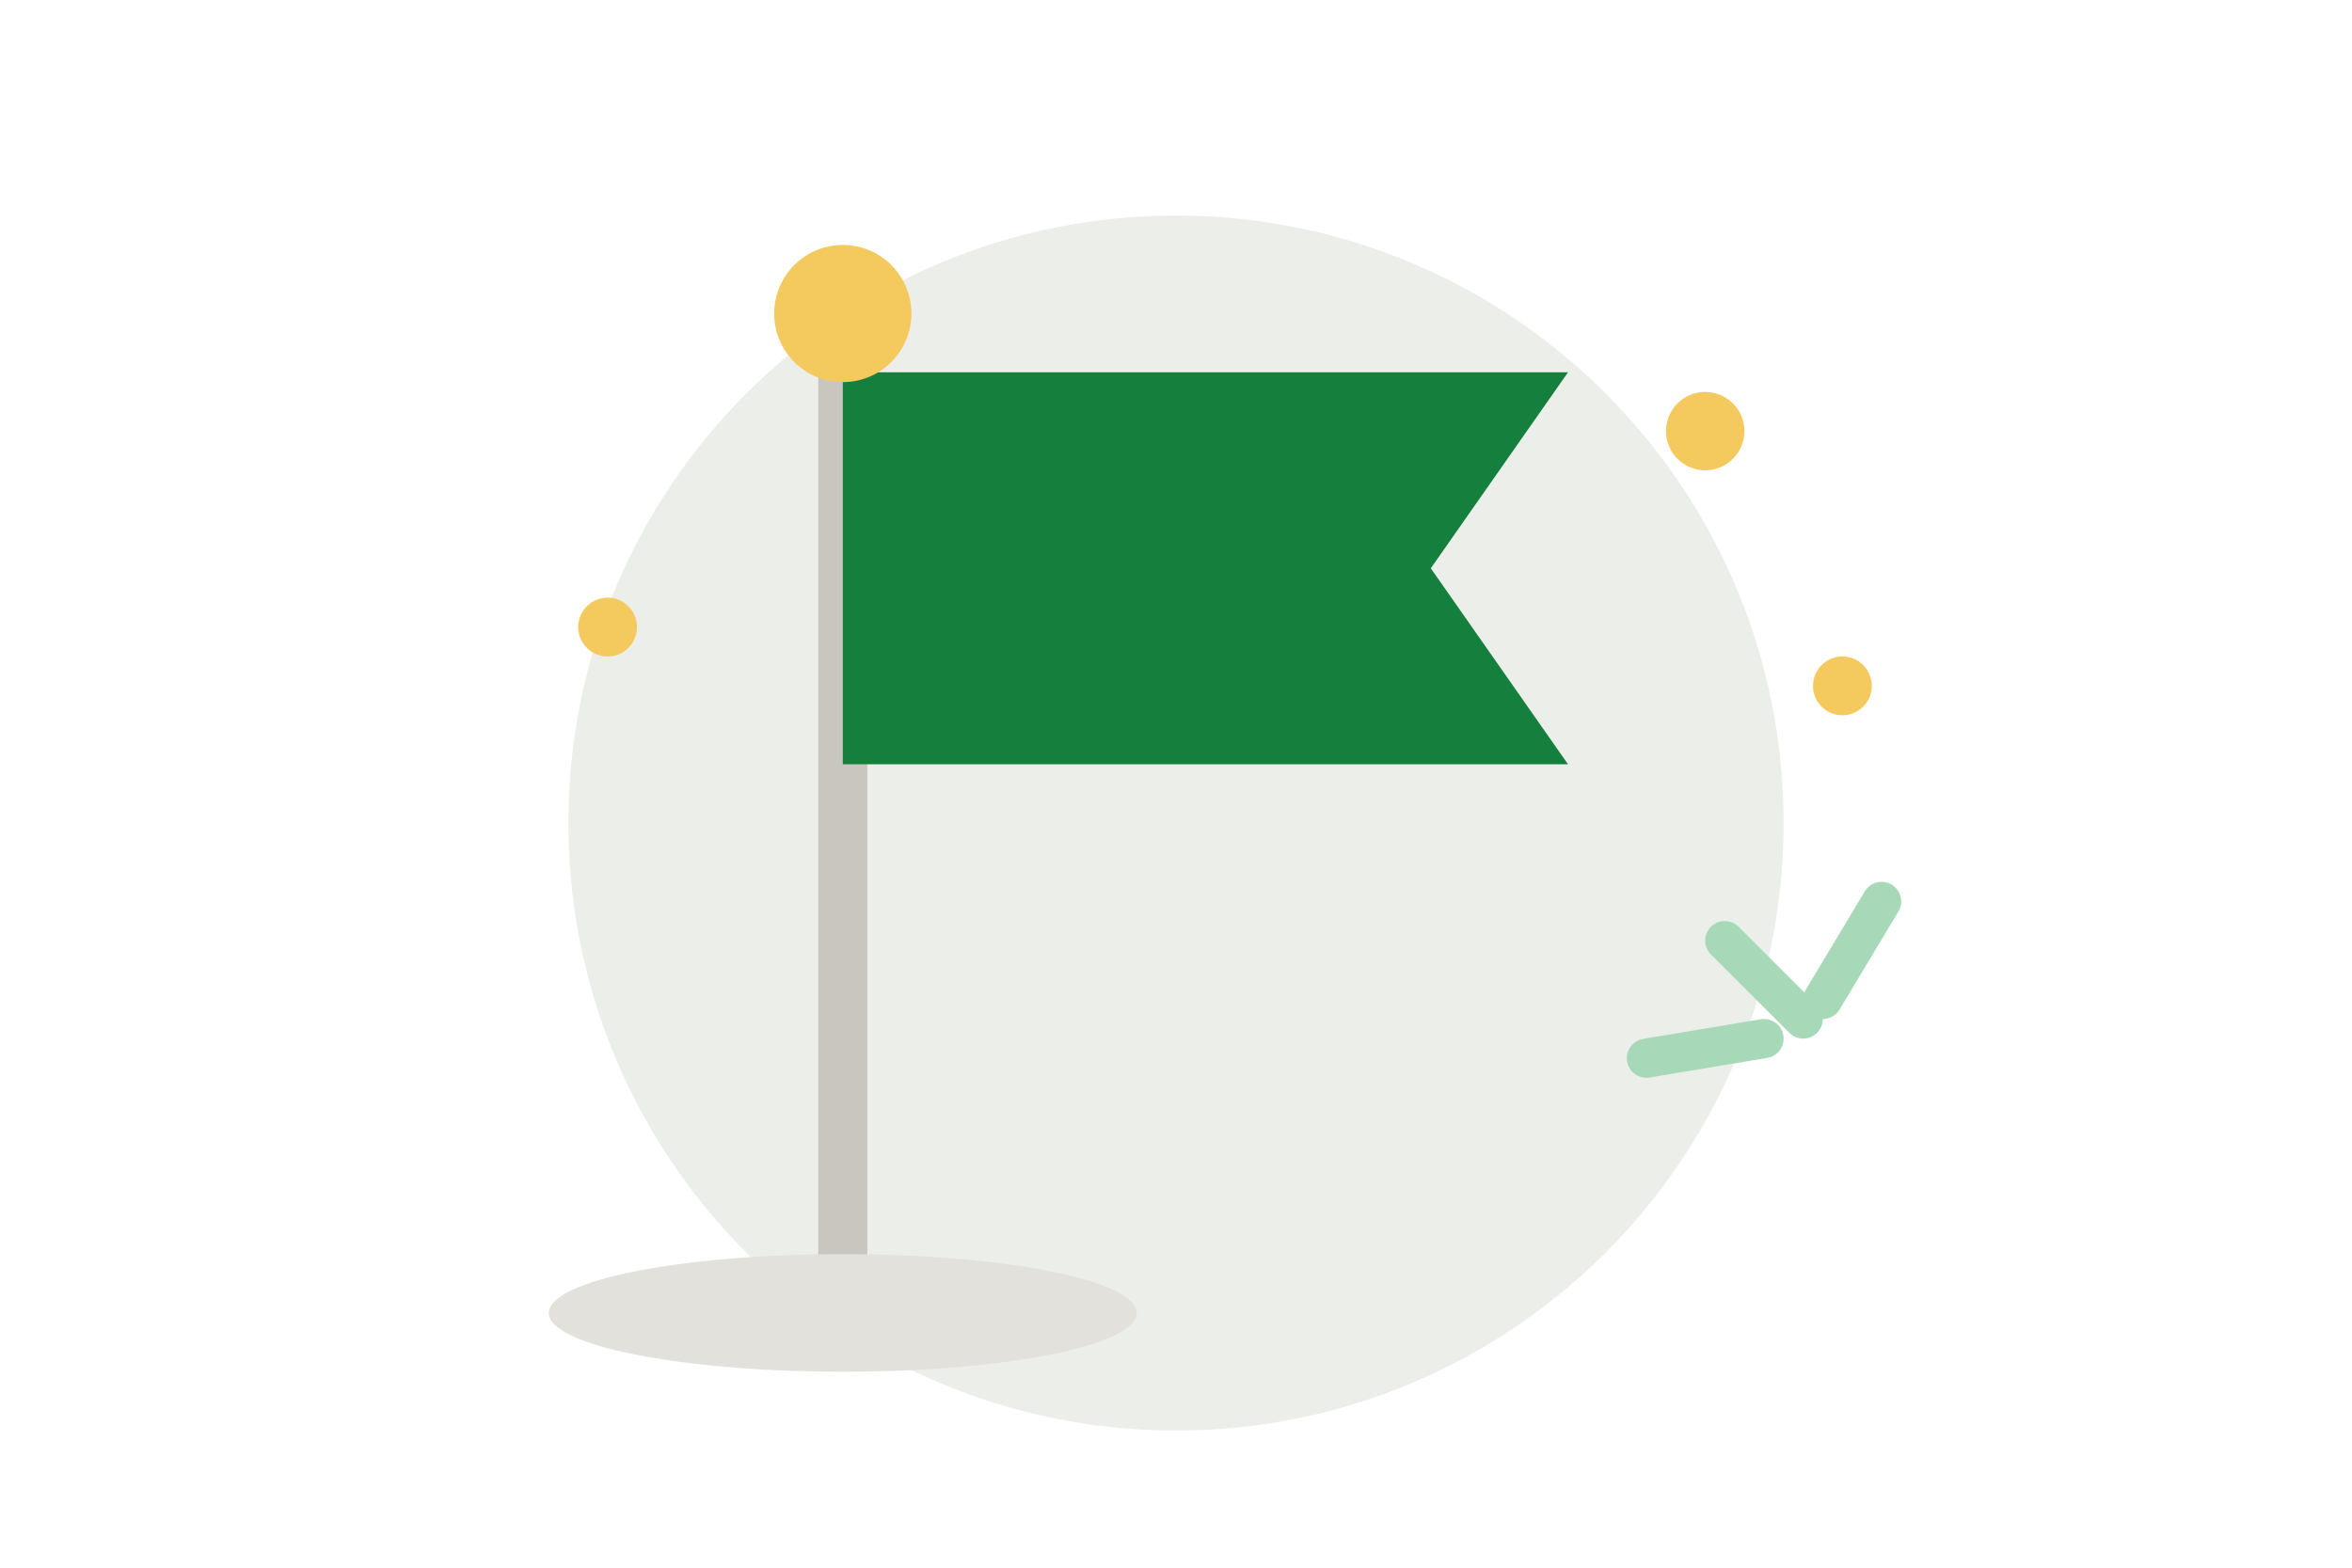
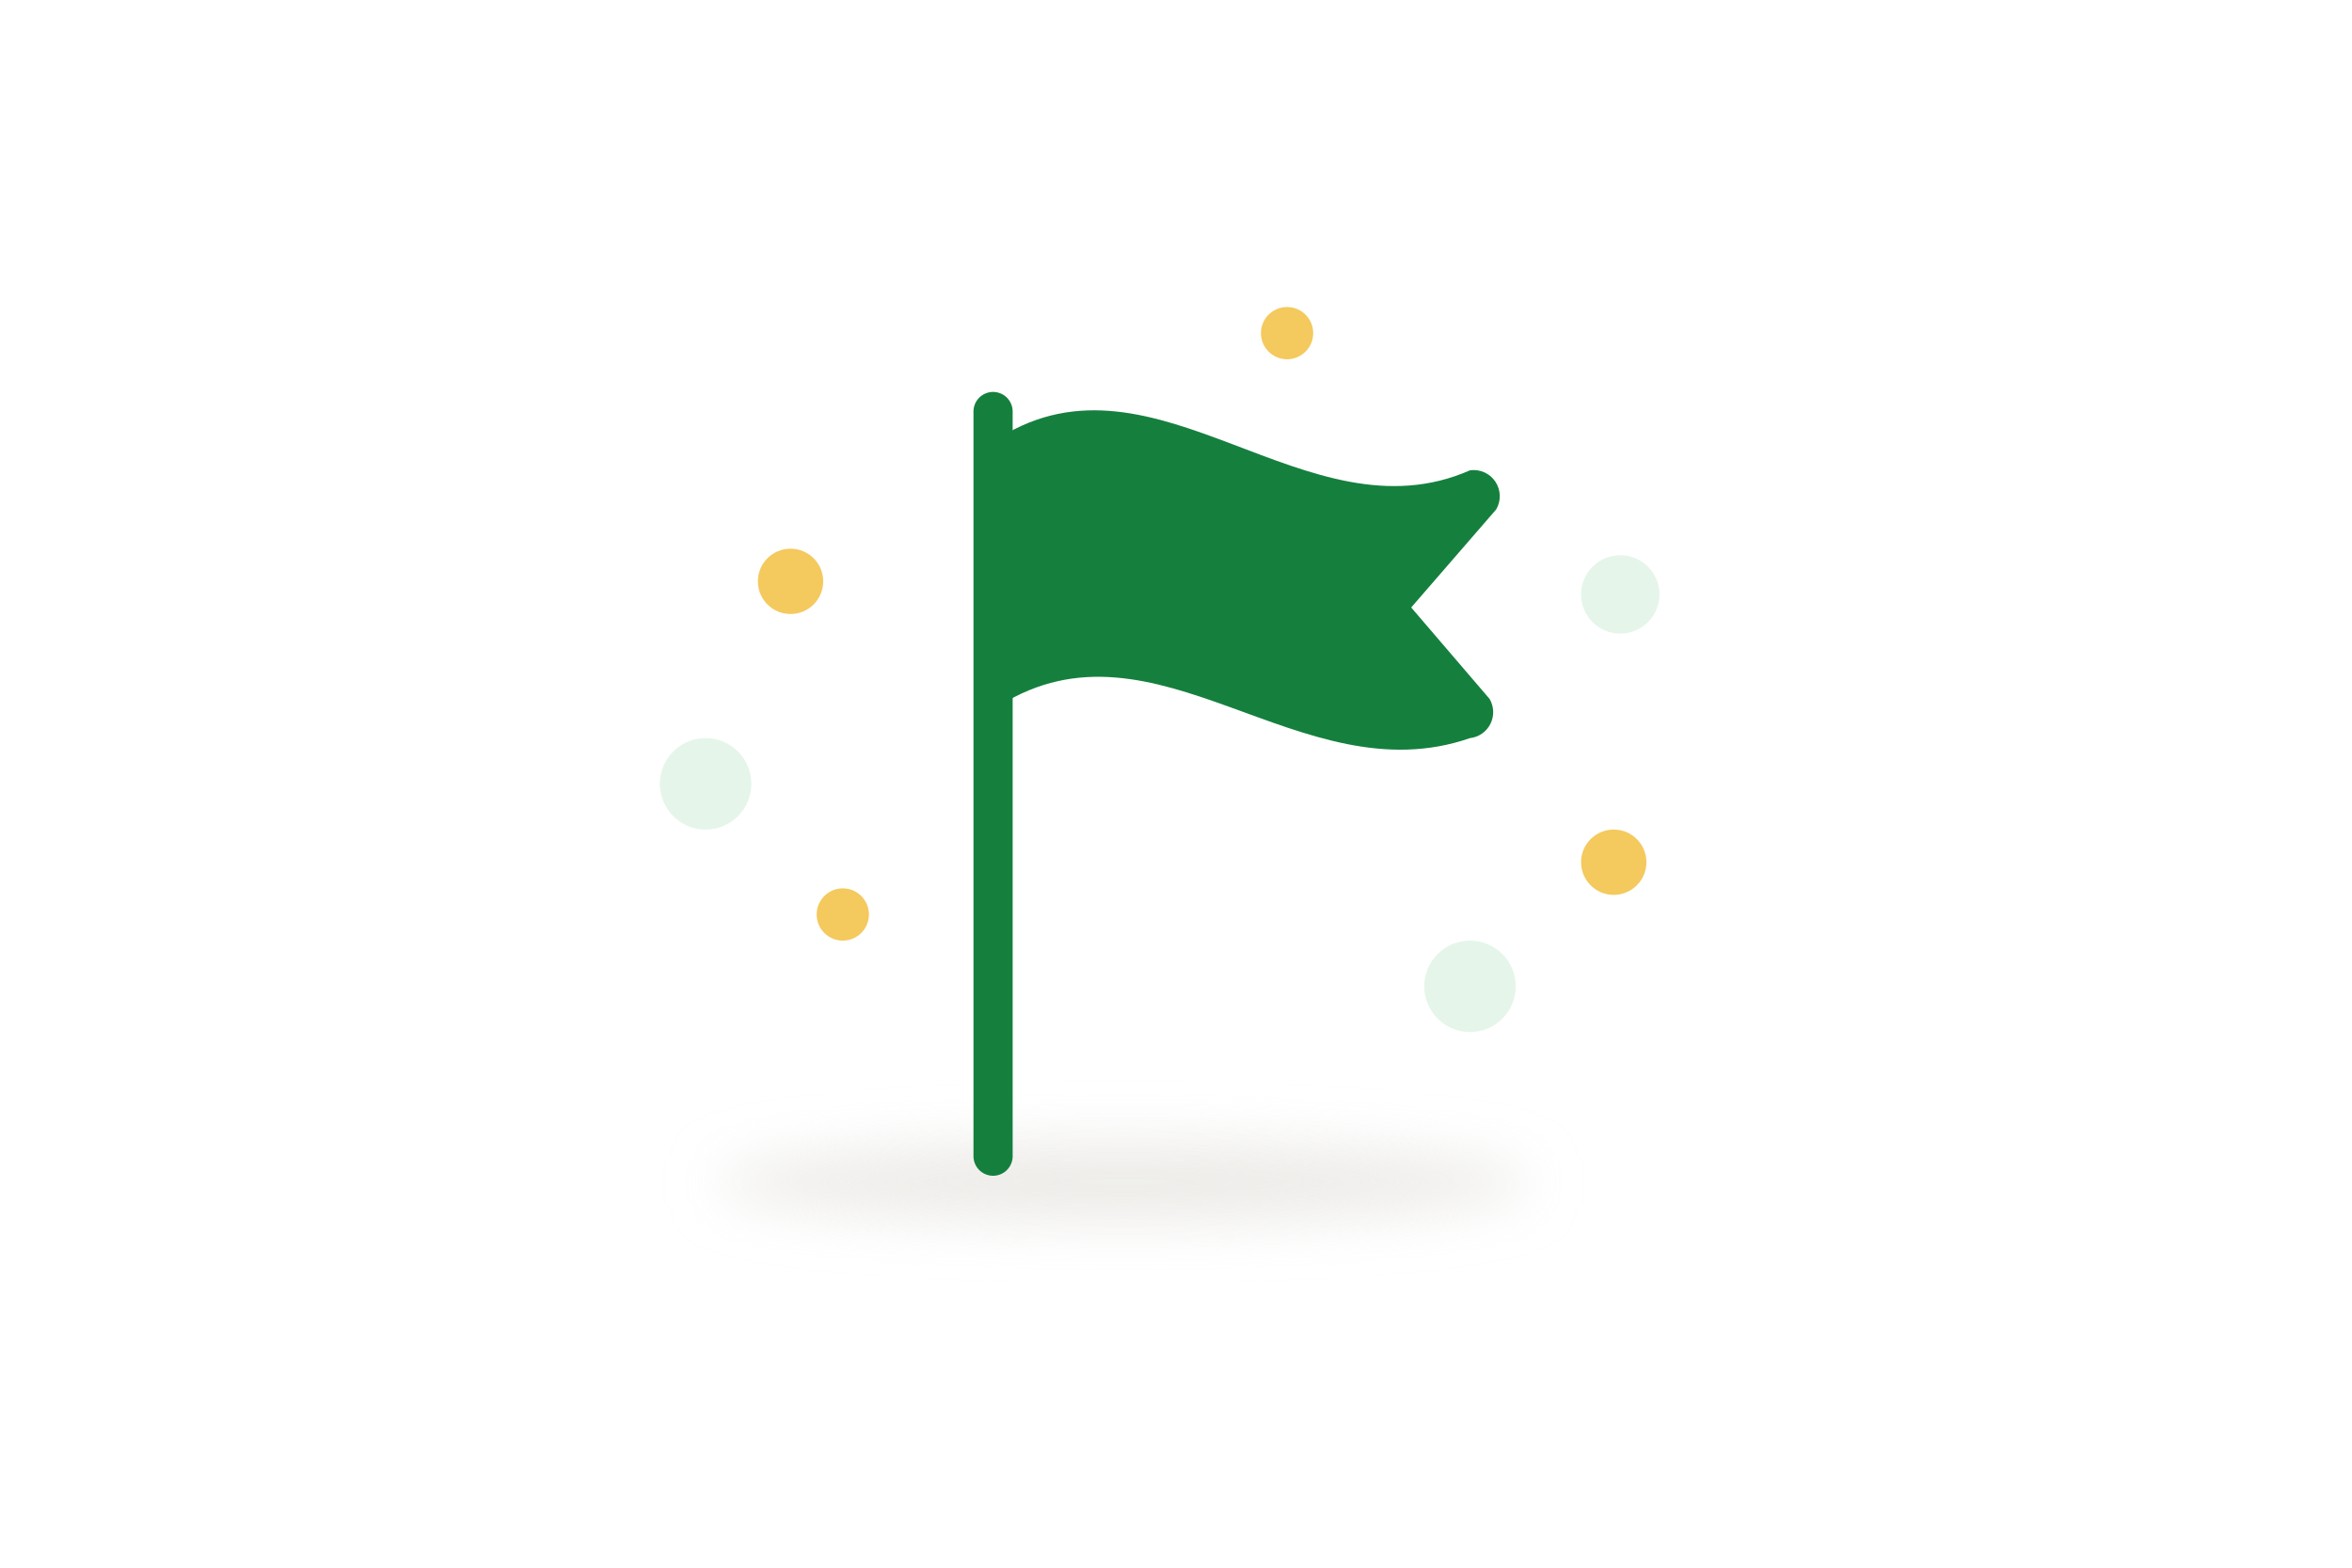
- <svg xmlns="http://www.w3.org/2000/svg" viewBox="0 0 240 160" role="img" aria-hidden="true">
-   <circle cx="120" cy="84" r="62" fill="#eceee9" />
-   <path d="M86 32v100" stroke="#c9c6c0" stroke-width="5" stroke-linecap="round" />
-   <path d="M86 38h74l-14 20 14 20H86z" fill="#15803d" />
-   <circle cx="86" cy="32" r="7" fill="#f4c95d" />
-   <g fill="#f4c95d">
-     <circle cx="174" cy="44" r="4" />
-     <circle cx="188" cy="70" r="3" />
-     <circle cx="62" cy="64" r="3" />
+ <svg xmlns="http://www.w3.org/2000/svg" width="720" height="480" viewBox="0 0 360 240">
+   <defs>
+     <filter id="soft" x="-30%" y="-150%" width="160%" height="400%">
+       <feGaussianBlur stdDeviation="4" />
+     </filter>
+   </defs>
+   <g opacity=".65" filter="url(#soft)">
+     <ellipse cx="172" cy="181" rx="62" ry="6" fill="#e3e1dc" />
  </g>
-   <g stroke="#a7d9b9" stroke-width="4" stroke-linecap="round">
-     <path d="M176 96l8 8M192 92l-6 10M168 108l12-2" />
-   </g>
-   <ellipse cx="86" cy="134" rx="30" ry="6" fill="#e3e1dc" />
+   <path d="M152 177V63" fill="none" stroke="#15803d" stroke-width="6" stroke-linecap="round" stroke-linejoin="round" />
+   <path d="M153 67c24-15 47 16 72 5a4 4 0 0 1 4 6l-13 15 12 14a4 4 0 0 1-3 6c-26 9-48-20-72-5Z" fill="#15803d" />
+   <circle cx="121" cy="89" r="5" fill="#f4c95d" />
+   <circle cx="108" cy="120" r="7" fill="#e5f5ea" />
+   <circle cx="129" cy="140" r="4" fill="#f4c95d" />
+   <circle cx="248" cy="91" r="6" fill="#e5f5ea" />
+   <circle cx="247" cy="132" r="5" fill="#f4c95d" />
+   <circle cx="225" cy="151" r="7" fill="#e5f5ea" />
+   <circle cx="197" cy="51" r="4" fill="#f4c95d" />
</svg>
